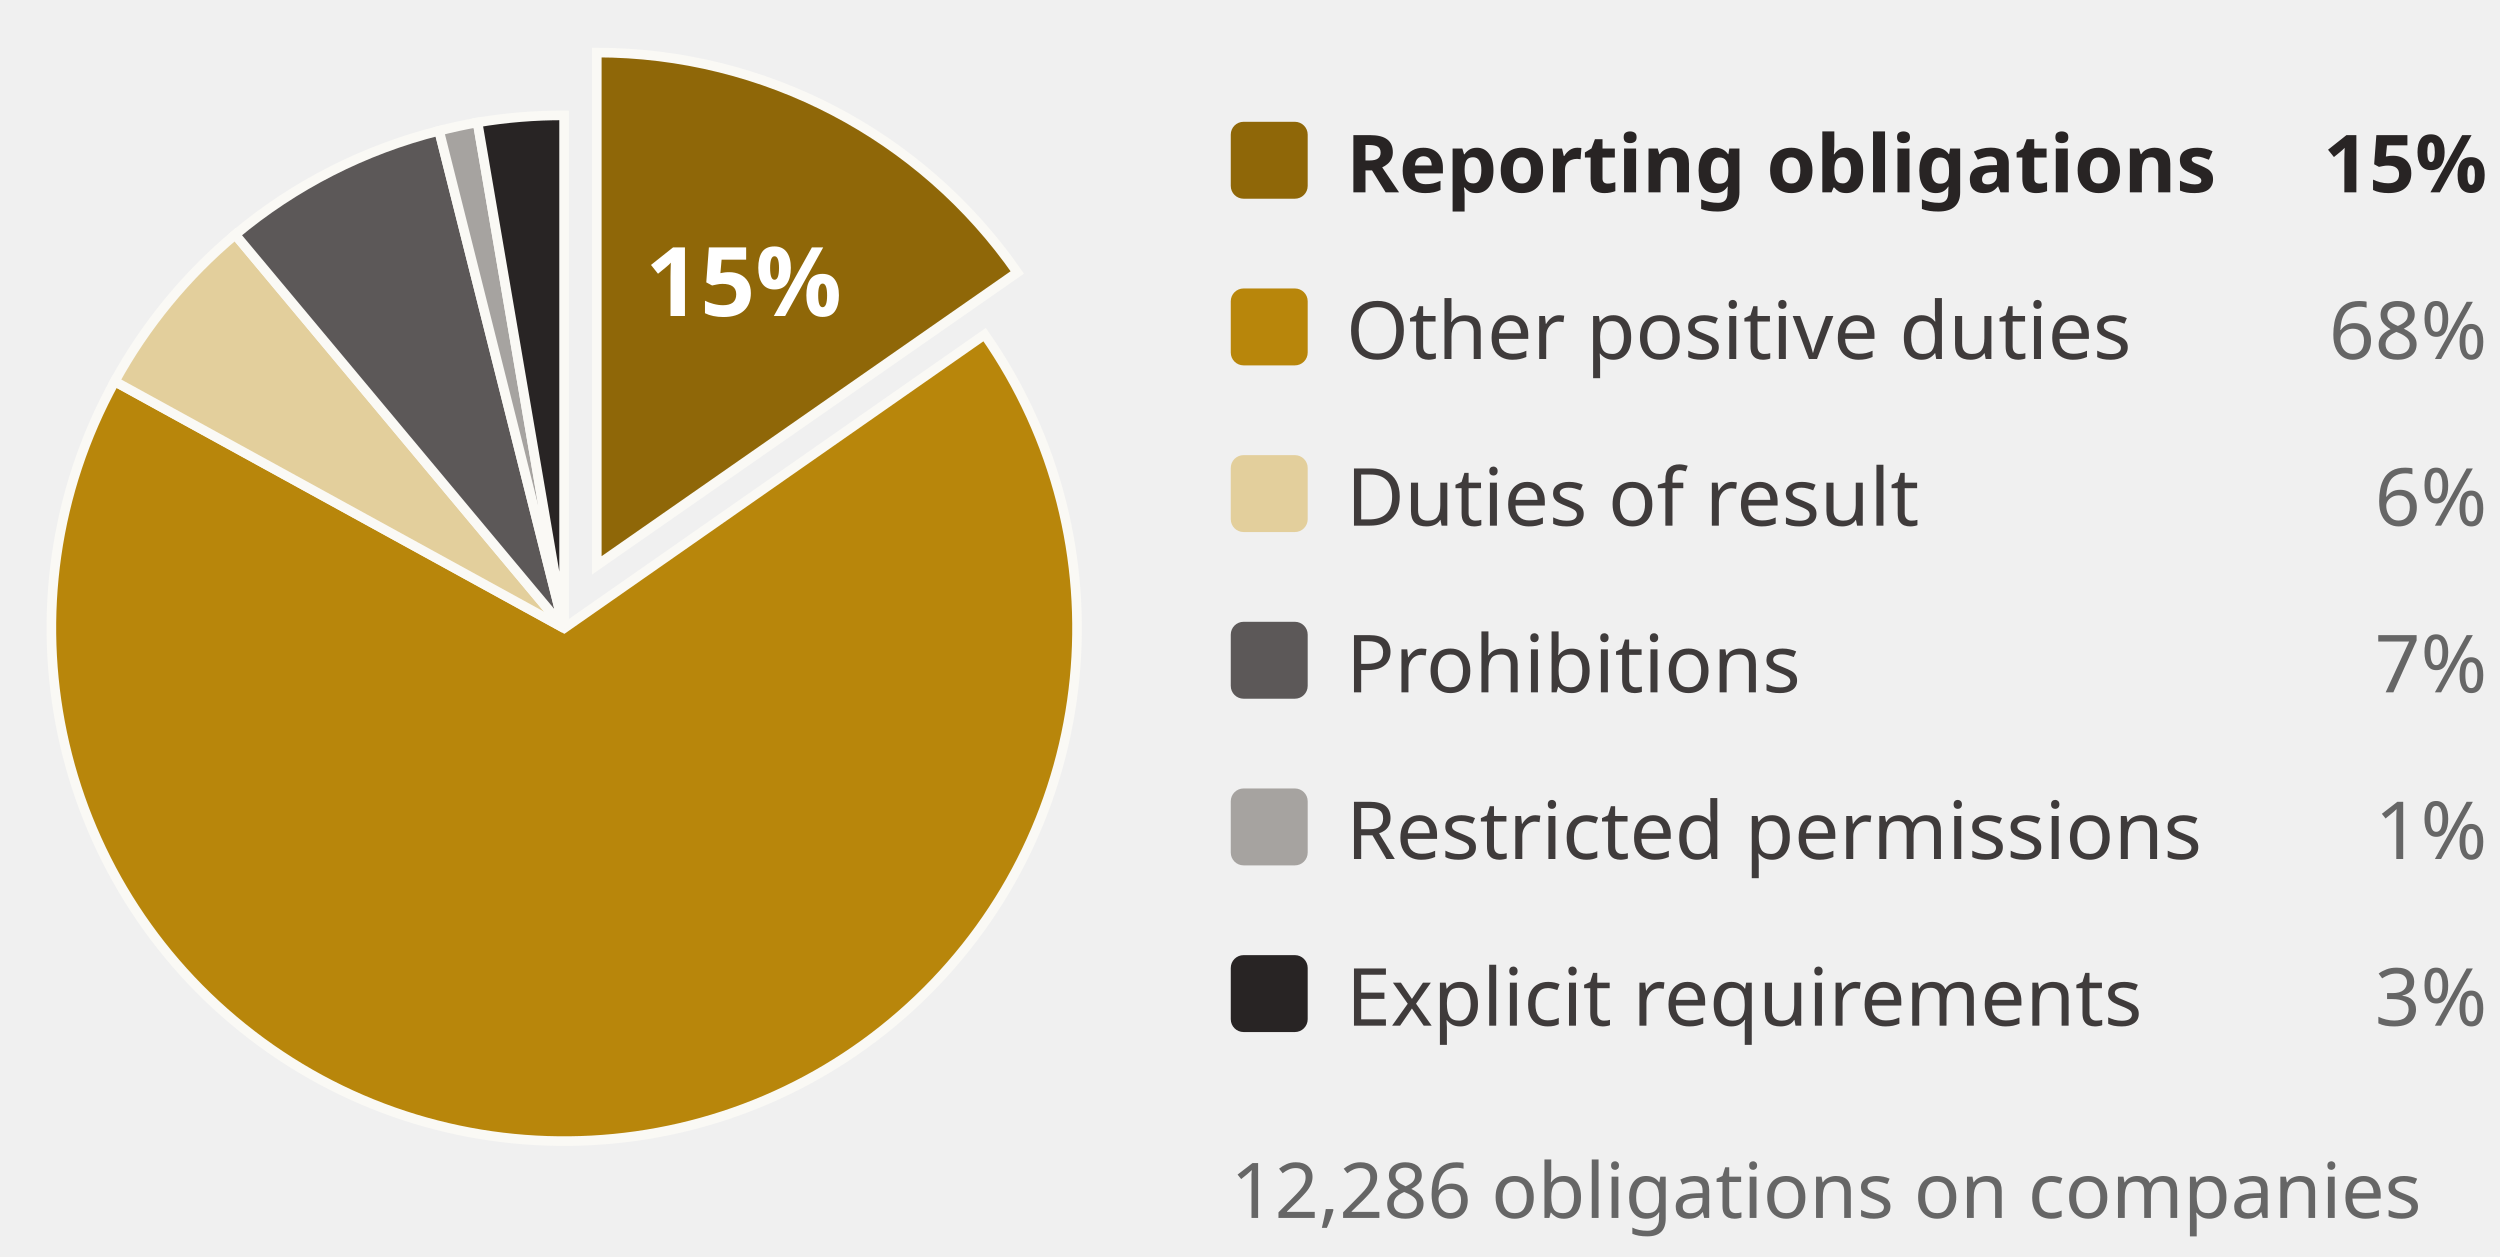
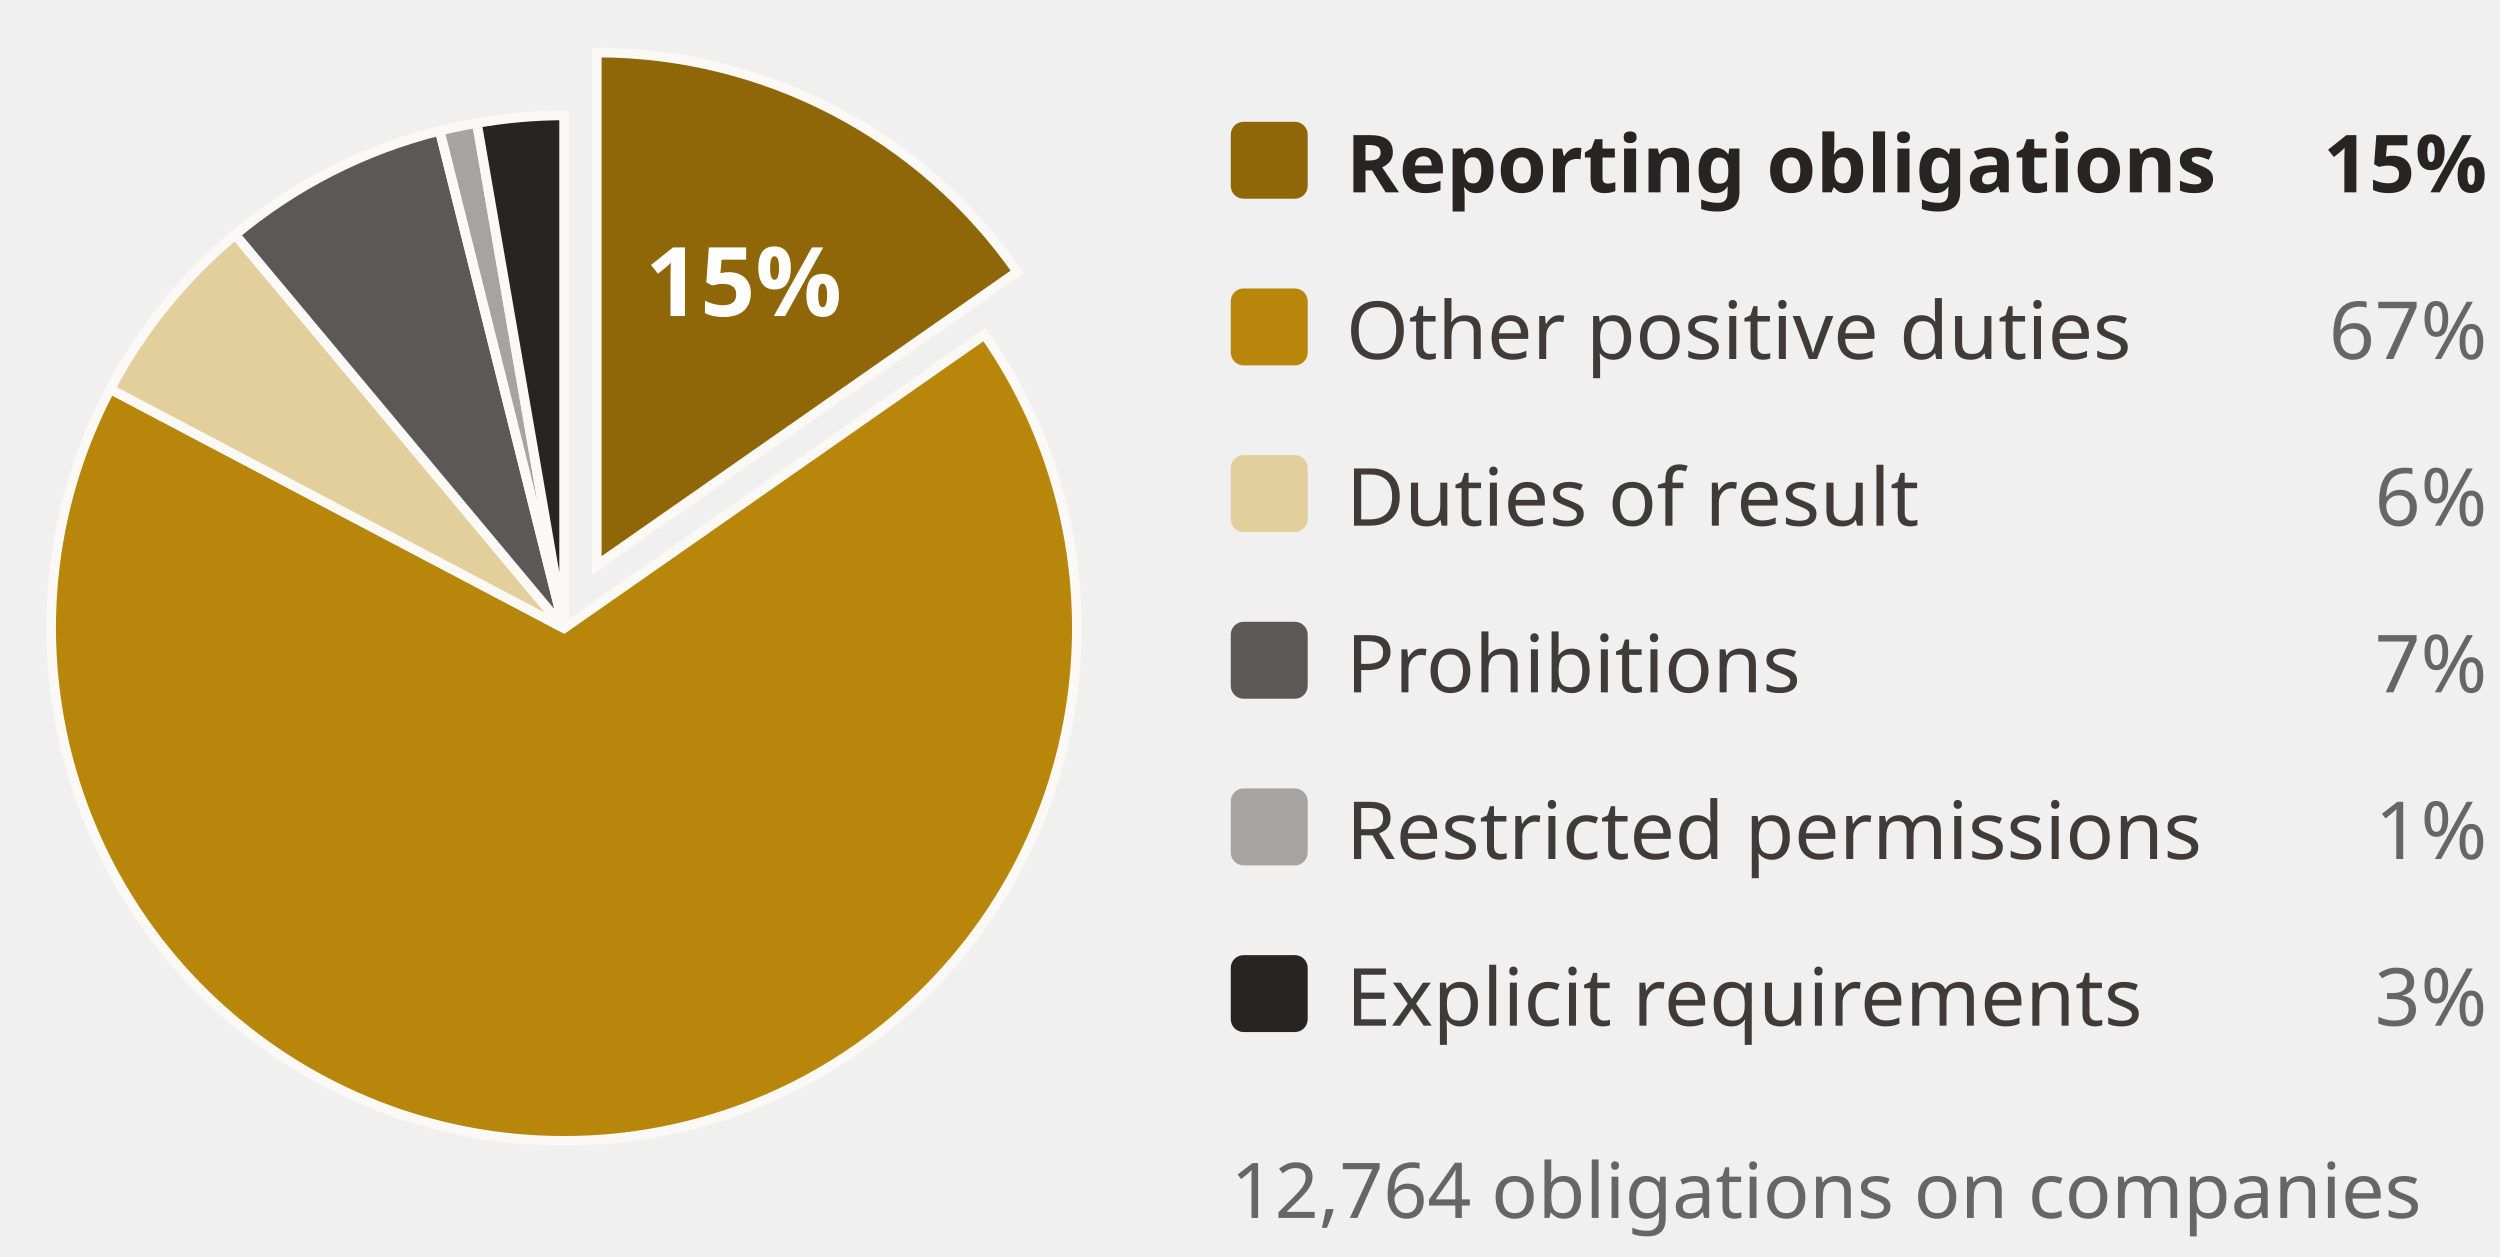
- <svg viewBox="0 0 390 196" width="100%" style="max-width: 390px" role="img" aria-label="Obligations on companies by kind of rule: Reporting obligations 15%; Other positive duties 68%; Duties of result 6%; Prohibitions 7%; Restricted permissions 1%; Explicit requirements 3%">
-   <path d="M93.1,88.2 L93.1,8.2 A80,80 0 0 1 158.7,42.5 Z" fill="#8F6708" stroke="#FAF9F5" stroke-width="1.5" />
+ <svg viewBox="0 0 390 196" width="100%" style="max-width: 390px" role="img" aria-label="Obligations on companies by kind of rule: Reporting obligations 15%; Other positive duties 67%; Duties of result 6%; Prohibitions 7%; Restricted permissions 1%; Explicit requirements 3%">
+   <path d="M93.1,88.2 L93.1,8.2 A80,80 0 0 1 158.7,42.4 Z" fill="#8F6708" stroke="#FAF9F5" stroke-width="1.5" />
  <text x="116.0" y="49.3" text-anchor="middle" font-family="DM Sans, sans-serif" font-size="15" fill="#FFFFFF" font-weight="700">15%</text>
-   <path d="M88.0,98.0 L153.6,52.2 A80,80 0 1 1 17.9,59.5 Z" fill="#B8860B" stroke="#FAF9F5" stroke-width="1.5" />
-   <path d="M88.0,98.0 L17.9,59.5 A80,80 0 0 1 36.7,36.6 Z" fill="#E3CF9C" stroke="#FAF9F5" stroke-width="1.5" />
-   <path d="M88.0,98.0 L36.7,36.6 A80,80 0 0 1 68.5,20.4 Z" fill="#5C5858" stroke="#FAF9F5" stroke-width="1.5" />
-   <path d="M88.0,98.0 L68.5,20.4 A80,80 0 0 1 74.5,19.1 Z" fill="#A6A3A0" stroke="#FAF9F5" stroke-width="1.5" />
-   <path d="M88.0,98.0 L74.5,19.1 A80,80 0 0 1 88.0,18.0 Z" fill="#282424" stroke="#FAF9F5" stroke-width="1.5" />
+   <path d="M88.0,98.0 L153.6,52.2 A80,80 0 1 1 17.2,60.7 Z" fill="#B8860B" stroke="#FAF9F5" stroke-width="1.5" />
+   <path d="M88.0,98.0 L17.2,60.7 A80,80 0 0 1 36.7,36.6 Z" fill="#E3CF9C" stroke="#FAF9F5" stroke-width="1.5" />
+   <path d="M88.0,98.0 L36.7,36.6 A80,80 0 0 1 68.6,20.4 Z" fill="#5C5858" stroke="#FAF9F5" stroke-width="1.5" />
+   <path d="M88.0,98.0 L68.6,20.4 A80,80 0 0 1 74.4,19.2 Z" fill="#A6A3A0" stroke="#FAF9F5" stroke-width="1.5" />
+   <path d="M88.0,98.0 L74.4,19.2 A80,80 0 0 1 88.0,18.0 Z" fill="#282424" stroke="#FAF9F5" stroke-width="1.5" />
  <rect x="192" y="19" width="12" height="12" rx="2" fill="#8F6708" />
  <text x="210.0" y="30.0" text-anchor="start" font-family="DM Sans, sans-serif" font-size="12.5" fill="#282424" font-weight="600">Reporting obligations</text>
  <text x="388.0" y="30.0" text-anchor="end" font-family="DM Sans, sans-serif" font-size="12.5" fill="#282424" font-weight="600">15%</text>
  <rect x="192" y="45" width="12" height="12" rx="2" fill="#B8860B" />
  <text x="210.0" y="56.0" text-anchor="start" font-family="DM Sans, sans-serif" font-size="12.5" fill="#3F3B3B">Other positive duties</text>
-   <text x="388.0" y="56.0" text-anchor="end" font-family="DM Sans, sans-serif" font-size="12.5" fill="#666666">68%</text>
+   <text x="388.0" y="56.0" text-anchor="end" font-family="DM Sans, sans-serif" font-size="12.5" fill="#666666">67%</text>
  <rect x="192" y="71" width="12" height="12" rx="2" fill="#E3CF9C" />
  <text x="210.0" y="82.0" text-anchor="start" font-family="DM Sans, sans-serif" font-size="12.5" fill="#3F3B3B">Duties of result</text>
  <text x="388.0" y="82.0" text-anchor="end" font-family="DM Sans, sans-serif" font-size="12.5" fill="#666666">6%</text>
  <rect x="192" y="97" width="12" height="12" rx="2" fill="#5C5858" />
  <text x="210.0" y="108.0" text-anchor="start" font-family="DM Sans, sans-serif" font-size="12.5" fill="#3F3B3B">Prohibitions</text>
  <text x="388.0" y="108.0" text-anchor="end" font-family="DM Sans, sans-serif" font-size="12.5" fill="#666666">7%</text>
  <rect x="192" y="123" width="12" height="12" rx="2" fill="#A6A3A0" />
  <text x="210.0" y="134.0" text-anchor="start" font-family="DM Sans, sans-serif" font-size="12.5" fill="#3F3B3B">Restricted permissions</text>
  <text x="388.0" y="134.0" text-anchor="end" font-family="DM Sans, sans-serif" font-size="12.5" fill="#666666">1%</text>
  <rect x="192" y="149" width="12" height="12" rx="2" fill="#282424" />
  <text x="210.0" y="160.0" text-anchor="start" font-family="DM Sans, sans-serif" font-size="12.5" fill="#3F3B3B">Explicit requirements</text>
  <text x="388.0" y="160.0" text-anchor="end" font-family="DM Sans, sans-serif" font-size="12.5" fill="#666666">3%</text>
-   <text x="192.0" y="190.0" text-anchor="start" font-family="DM Sans, sans-serif" font-size="12" fill="#666666">12,286 obligations on companies</text>
+   <text x="192.0" y="190.0" text-anchor="start" font-family="DM Sans, sans-serif" font-size="12" fill="#666666">12,764 obligations on companies</text>
</svg>
